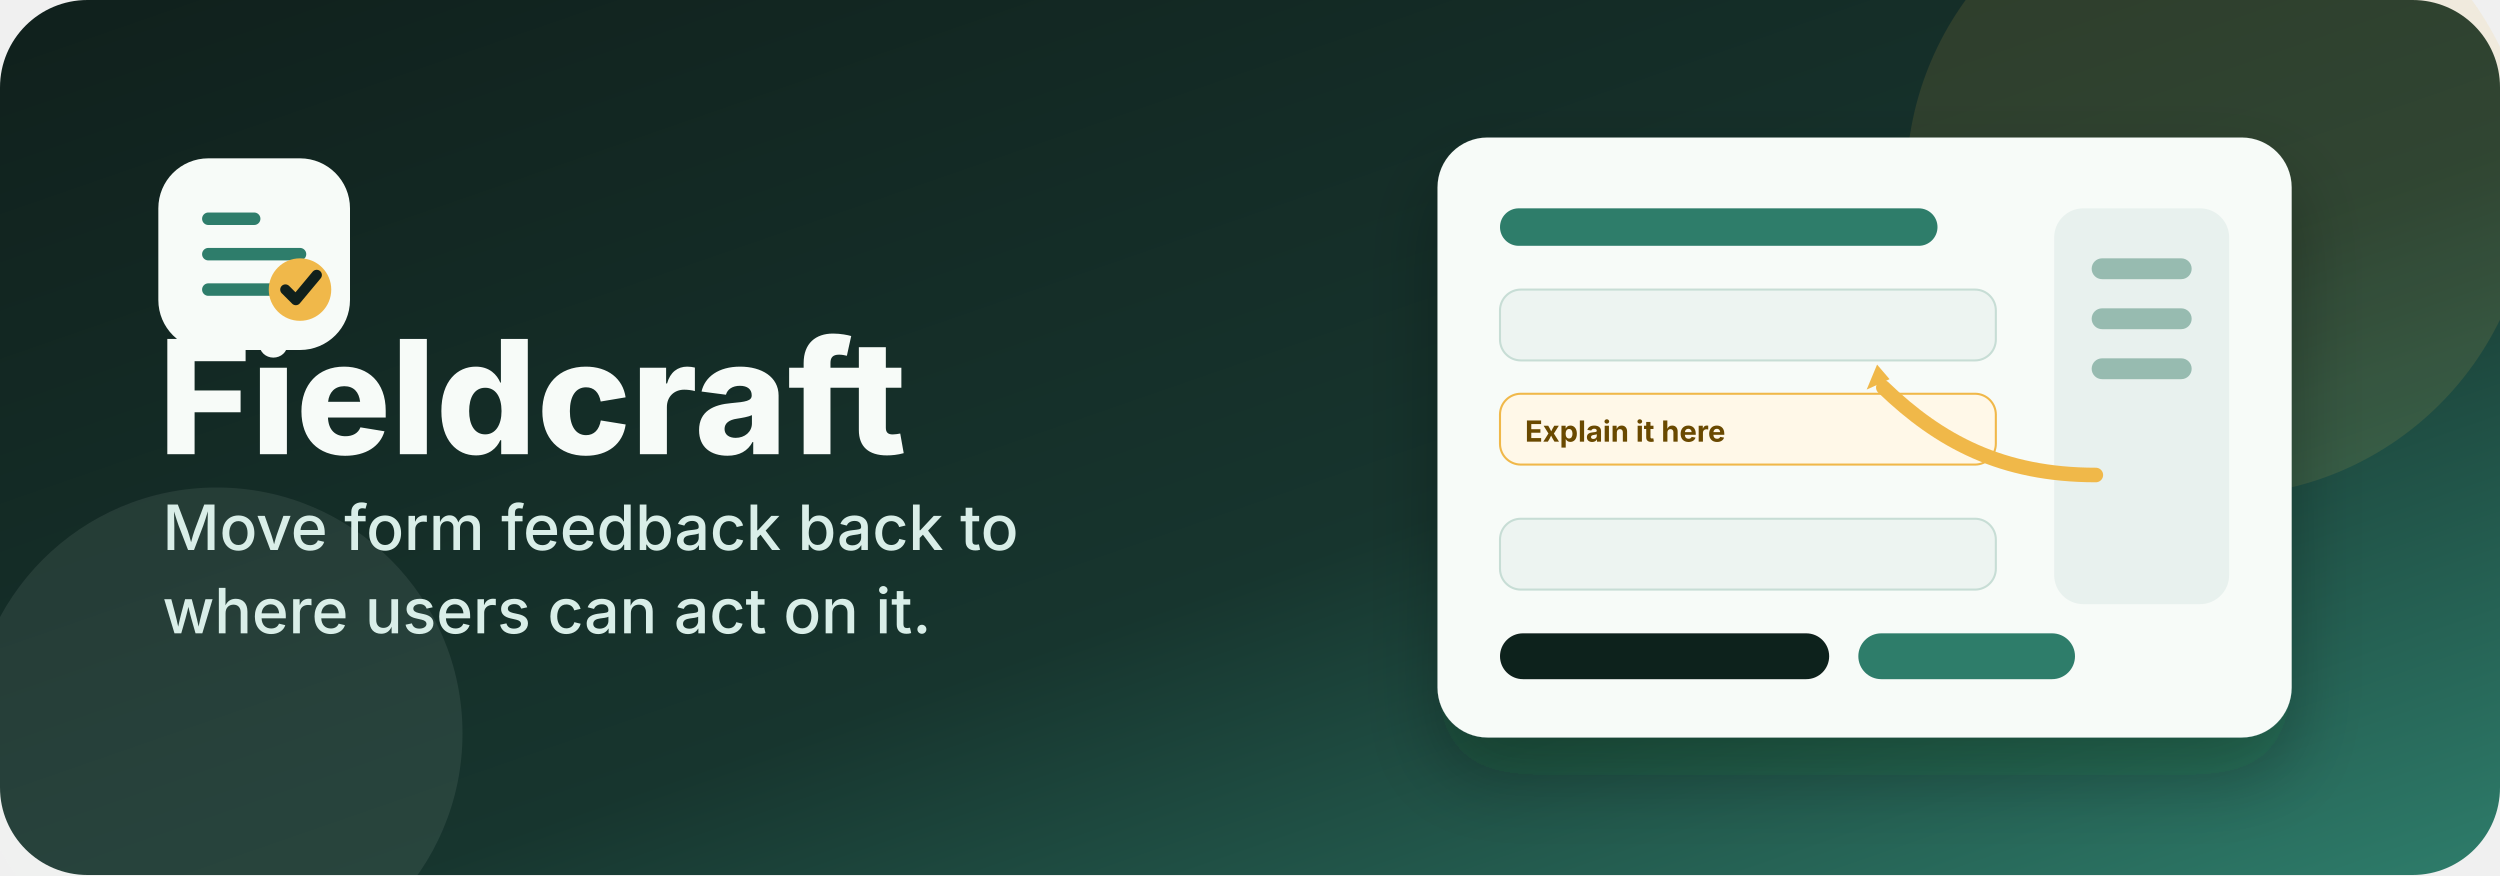
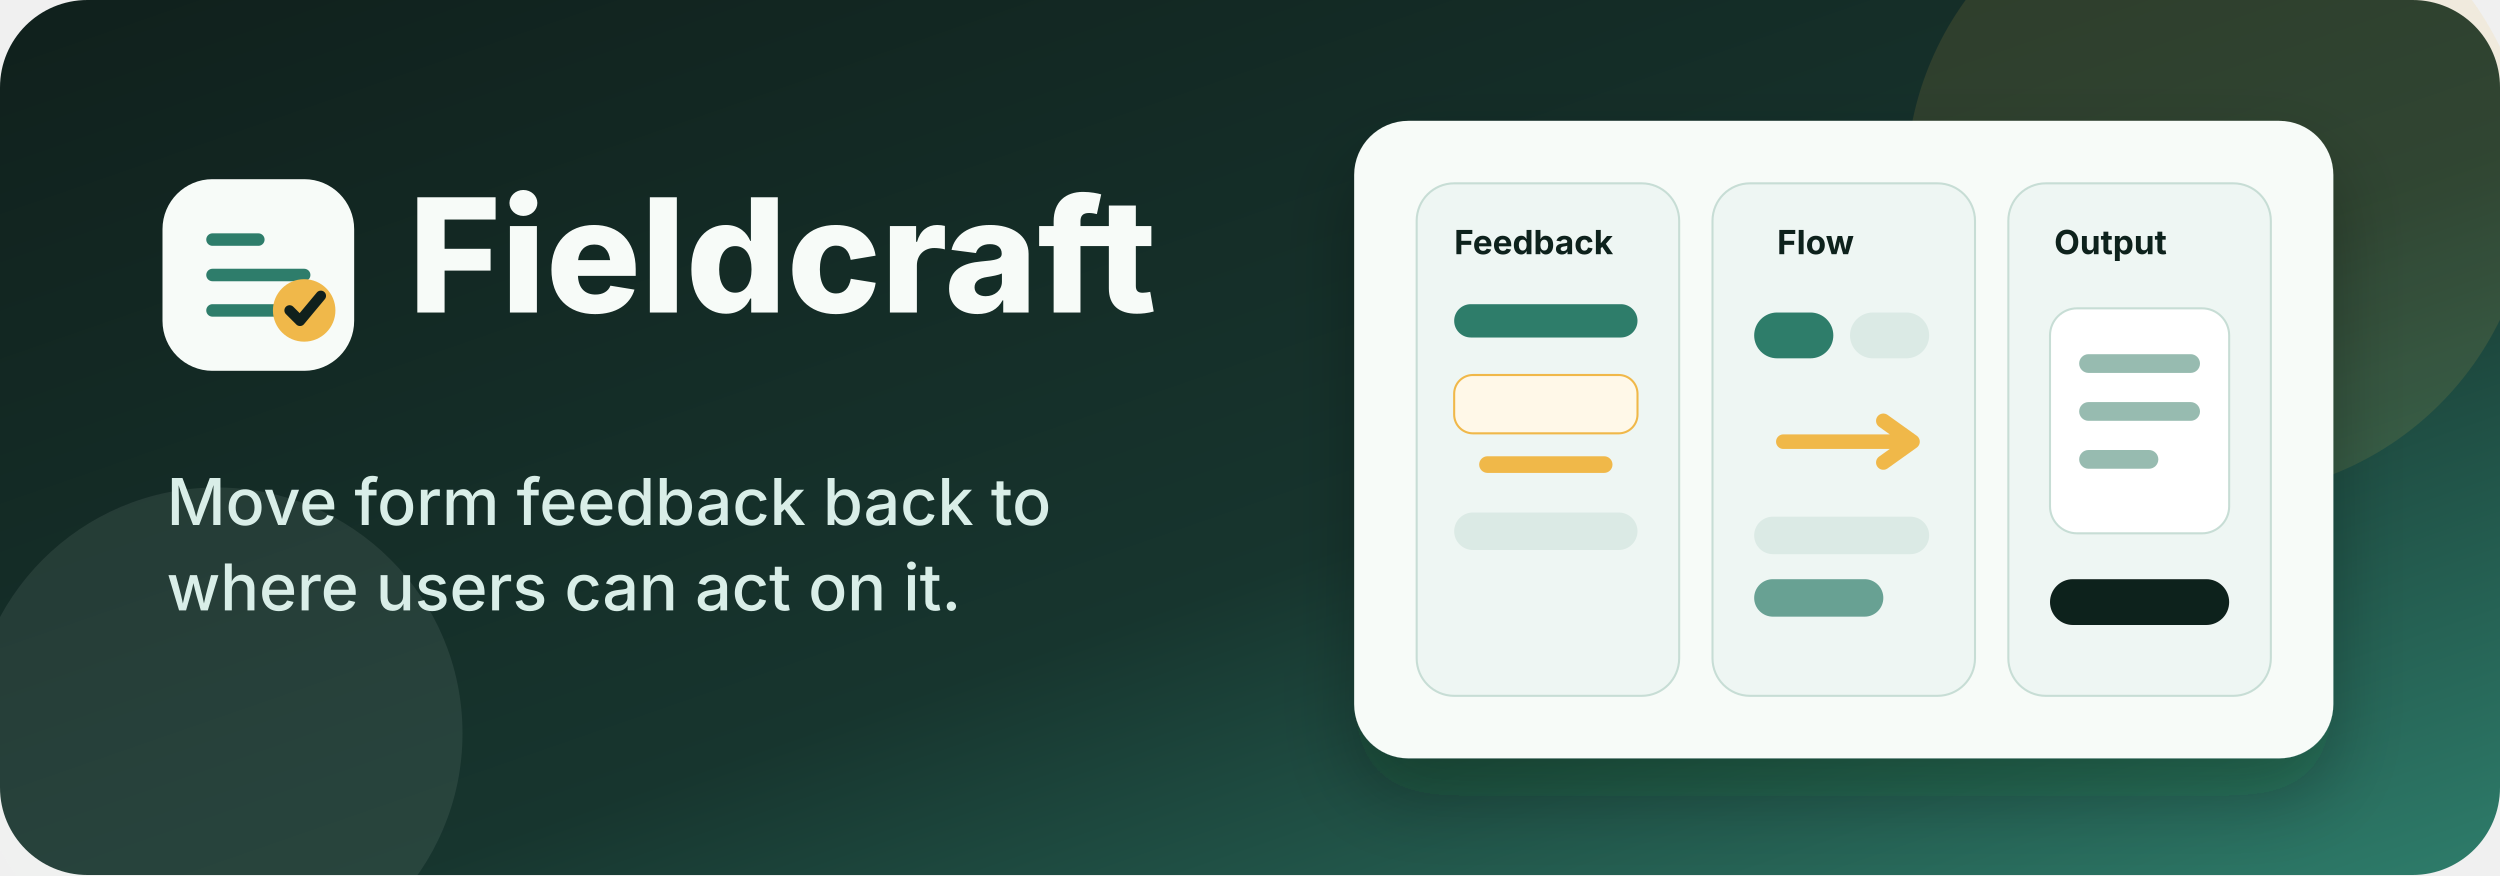
<svg xmlns="http://www.w3.org/2000/svg" viewBox="0 0 1200 420" role="img" aria-labelledby="title desc">
  <defs>
    <linearGradient id="bg" x1="0" x2="1" y1="0" y2="1">
      <stop offset="0" stop-color="#10201c" />
      <stop offset="0.58" stop-color="#17352e" />
      <stop offset="1" stop-color="#2e7d6b" />
    </linearGradient>
    <filter id="shadow" x="-20%" y="-20%" width="140%" height="140%">
      <feDropShadow dx="0" dy="18" stdDeviation="18" flood-color="#05120f" flood-opacity=".28" />
    </filter>
  </defs>
  <rect width="1200" height="420" rx="42" fill="url(#bg)" />
  <circle cx="1065" cy="88" r="150" fill="#f0b84a" opacity=".12" />
  <circle cx="104" cy="352" r="118" fill="#f7fbf8" opacity=".08" />
-   <g transform="translate(76 76)">
+   <g transform="translate(78 86)">
    <rect x="0" y="0" width="92" height="92" rx="24" fill="#f7fbf8" />
    <path d="M24 29h22M24 46h44M24 63h31" fill="none" stroke="#2e7d6b" stroke-width="6" stroke-linecap="round" />
    <circle cx="68" cy="63" r="15" fill="#f0b84a" />
    <path d="M61 63l5 5 10-12" fill="none" stroke="#10201c" stroke-width="5" stroke-linecap="round" stroke-linejoin="round" />
  </g>
-   <text x="76" y="218" fill="#f7fbf8" font-family="Inter, ui-sans-serif, system-ui, -apple-system, Segoe UI, sans-serif" font-size="76" font-weight="760">Fieldcraft</text>
-   <text x="78" y="264" fill="#d9eee8" font-family="Inter, ui-sans-serif, system-ui, -apple-system, Segoe UI, sans-serif" font-size="30" font-weight="520">Move form feedback back to</text>
-   <text x="78" y="304" fill="#d9eee8" font-family="Inter, ui-sans-serif, system-ui, -apple-system, Segoe UI, sans-serif" font-size="30" font-weight="520">where users can act on it.</text>
-   <g transform="translate(690 66)" filter="url(#shadow)">
-     <rect x="0" y="0" width="410" height="288" rx="24" fill="#f7fbf8" />
-     <rect x="30" y="34" width="210" height="18" rx="9" fill="#2e7d6b" />
-     <rect x="30" y="73" width="238" height="34" rx="10" fill="#edf4f1" stroke="#c7ddd5" />
-     <rect x="30" y="123" width="238" height="34" rx="10" fill="#fff8e8" stroke="#f0b84a" />
-     <text x="42" y="146" fill="#694800" font-family="Inter, ui-sans-serif, system-ui, -apple-system, Segoe UI, sans-serif" font-size="14" font-weight="650">Explain it here</text>
-     <rect x="30" y="183" width="238" height="34" rx="10" fill="#edf4f1" stroke="#c7ddd5" />
-     <rect x="296" y="34" width="84" height="190" rx="14" fill="#e8f1ee" />
-     <rect x="314" y="58" width="48" height="10" rx="5" fill="#97bbb0" />
-     <rect x="314" y="82" width="48" height="10" rx="5" fill="#97bbb0" />
-     <rect x="314" y="106" width="48" height="10" rx="5" fill="#97bbb0" />
-     <path d="M316 162c-45 0-75-16-102-42" fill="none" stroke="#f0b84a" stroke-width="7" stroke-linecap="round" />
-     <path d="M217 116l-11 5 5-12" fill="#f0b84a" />
-     <rect x="30" y="238" width="158" height="22" rx="11" fill="#10201c" />
-     <rect x="202" y="238" width="104" height="22" rx="11" fill="#2e7d6b" />
+   <text x="196" y="150" fill="#f7fbf8" font-family="Inter, ui-sans-serif, system-ui, -apple-system, Segoe UI, sans-serif" font-size="76" font-weight="760">Fieldcraft</text>
+   <text x="80" y="252" fill="#d9eee8" font-family="Inter, ui-sans-serif, system-ui, -apple-system, Segoe UI, sans-serif" font-size="31" font-weight="520">Move form feedback back to</text>
+   <text x="80" y="293" fill="#d9eee8" font-family="Inter, ui-sans-serif, system-ui, -apple-system, Segoe UI, sans-serif" font-size="31" font-weight="520">where users can act on it.</text>
+   <g transform="translate(650 58)" filter="url(#shadow)">
+     <rect x="0" y="0" width="470" height="306" rx="26" fill="#f7fbf8" />
+     <g transform="translate(30 30)">
+       <rect x="0" y="0" width="126" height="246" rx="18" fill="#eef6f3" stroke="#c7ddd5" />
+       <text x="18" y="34" fill="#10201c" font-family="Inter, ui-sans-serif, system-ui, -apple-system, Segoe UI, sans-serif" font-size="16" font-weight="720">Feedback</text>
+       <rect x="18" y="58" width="88" height="16" rx="8" fill="#2e7d6b" />
+       <rect x="18" y="92" width="88" height="28" rx="9" fill="#fff8e8" stroke="#f0b84a" />
+       <rect x="30" y="131" width="64" height="8" rx="4" fill="#f0b84a" />
+       <rect x="18" y="158" width="88" height="18" rx="9" fill="#dbeae5" />
+     </g>
+     <g transform="translate(172 30)">
+       <rect x="0" y="0" width="126" height="246" rx="18" fill="#eef6f3" stroke="#c7ddd5" />
+       <text x="31" y="34" fill="#10201c" font-family="Inter, ui-sans-serif, system-ui, -apple-system, Segoe UI, sans-serif" font-size="16" font-weight="720">Flow</text>
+       <rect x="20" y="62" width="38" height="22" rx="11" fill="#2e7d6b" />
+       <rect x="66" y="62" width="38" height="22" rx="11" fill="#dbeae5" />
+       <path d="M34 124h58M82 114l14 10-14 10" fill="none" stroke="#f0b84a" stroke-width="7" stroke-linecap="round" stroke-linejoin="round" />
+       <rect x="20" y="160" width="84" height="18" rx="9" fill="#dbeae5" />
+       <rect x="20" y="190" width="62" height="18" rx="9" fill="#2e7d6b" opacity=".7" />
+     </g>
+     <g transform="translate(314 30)">
+       <rect x="0" y="0" width="126" height="246" rx="18" fill="#eef6f3" stroke="#c7ddd5" />
+       <text x="22" y="34" fill="#10201c" font-family="Inter, ui-sans-serif, system-ui, -apple-system, Segoe UI, sans-serif" font-size="16" font-weight="720">Output</text>
+       <rect x="20" y="60" width="86" height="108" rx="13" fill="#ffffff" stroke="#c7ddd5" />
+       <rect x="34" y="82" width="58" height="9" rx="4.5" fill="#97bbb0" />
+       <rect x="34" y="105" width="58" height="9" rx="4.5" fill="#97bbb0" />
+       <rect x="34" y="128" width="38" height="9" rx="4.5" fill="#97bbb0" />
+       <rect x="20" y="190" width="86" height="22" rx="11" fill="#10201c" />
+     </g>
  </g>
</svg>
